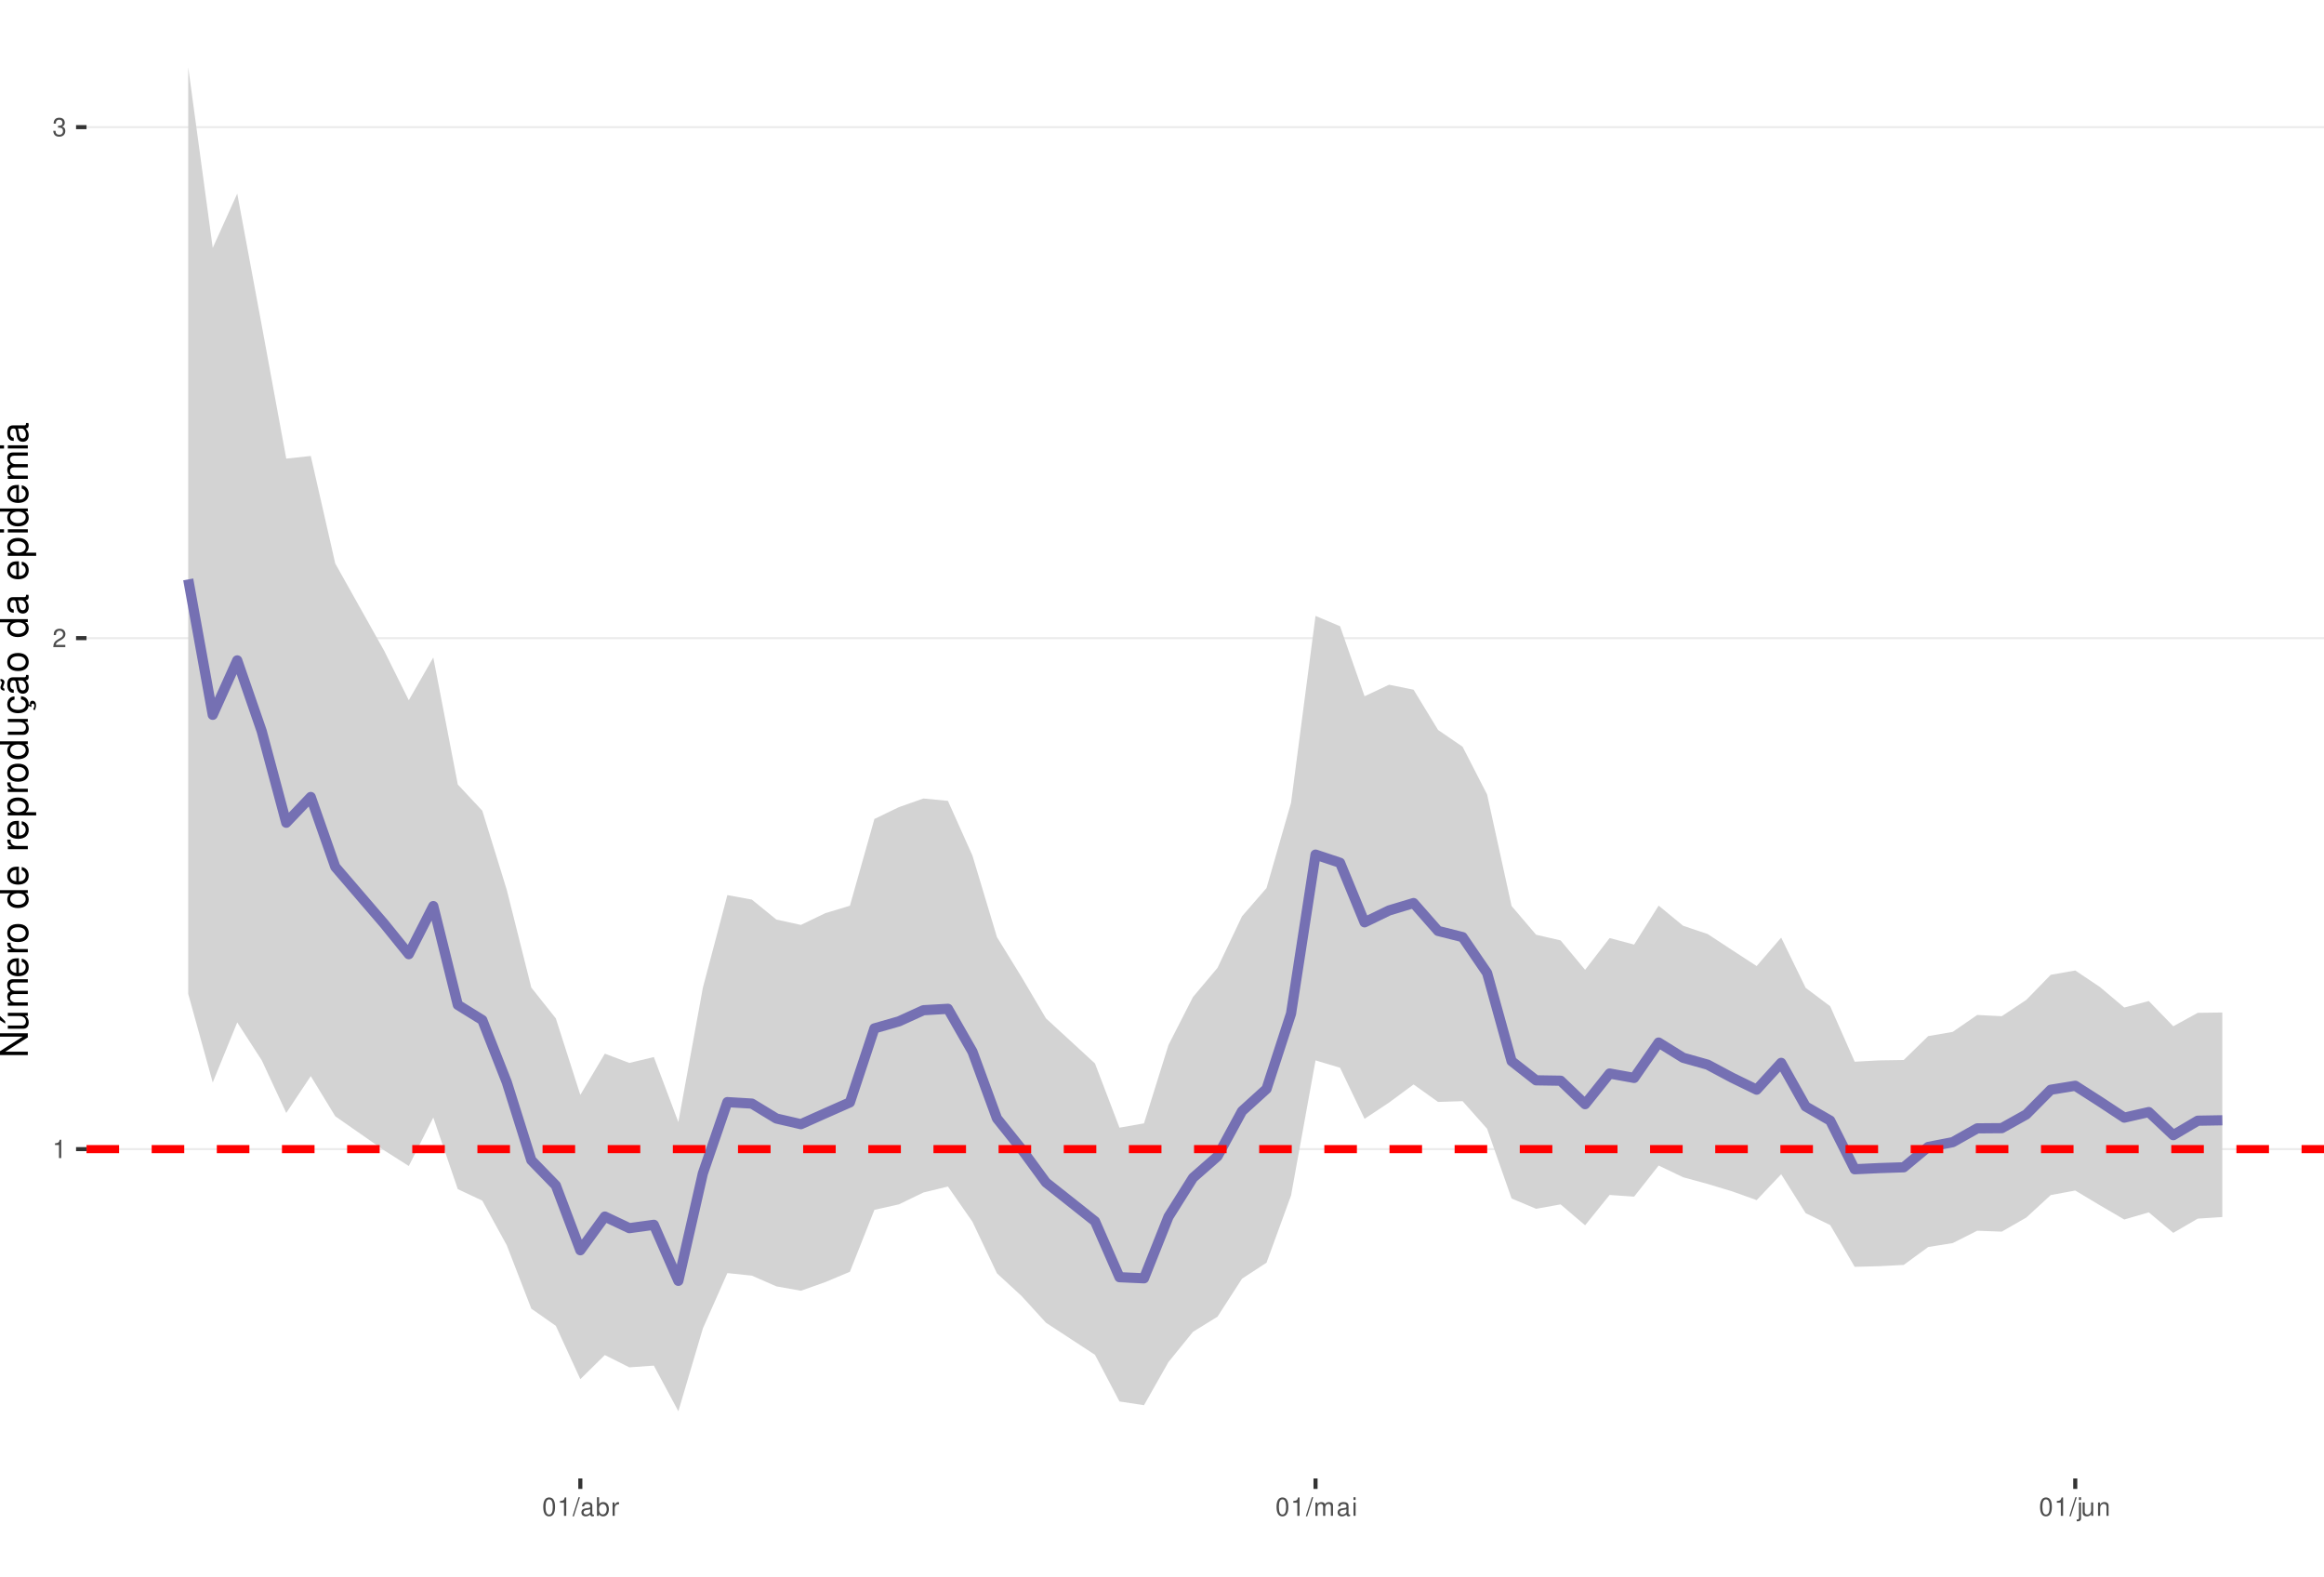
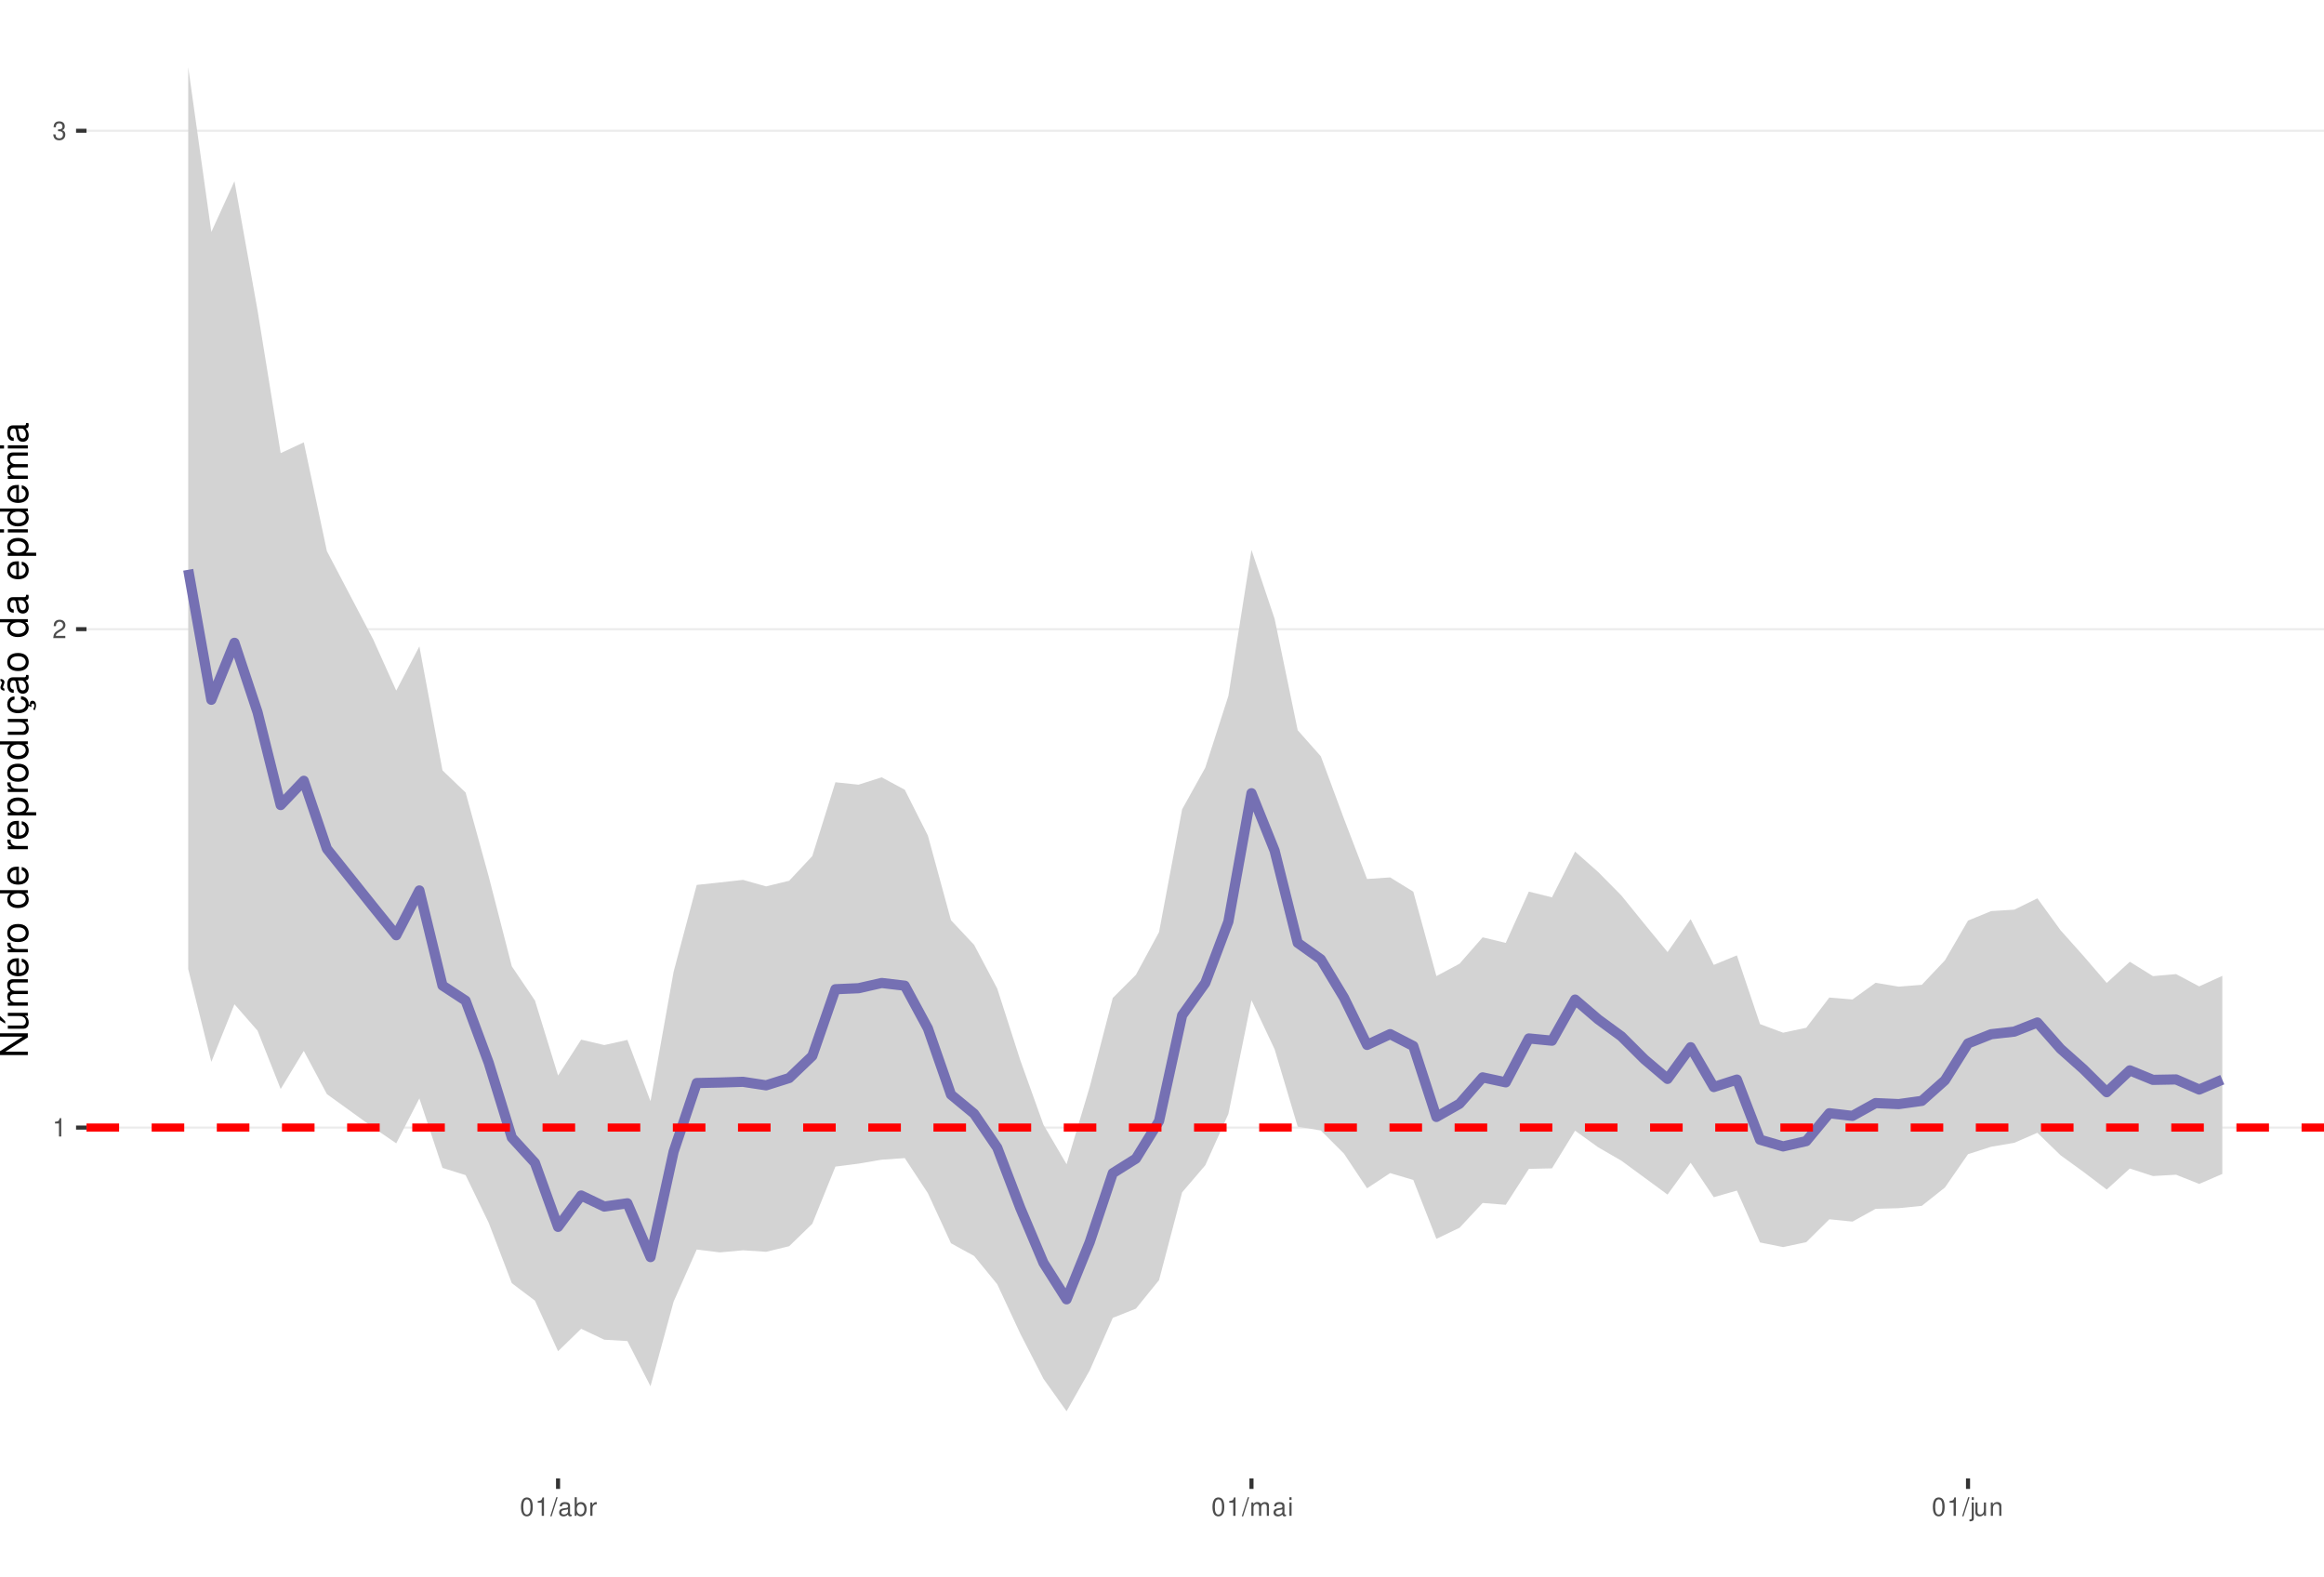
<svg xmlns="http://www.w3.org/2000/svg" xmlns:xlink="http://www.w3.org/1999/xlink" width="609pt" height="413pt" viewBox="0 0 609 413" version="1.1">
  <defs>
    <g>
      <symbol overflow="visible" id="glyph0-0">
        <path style="stroke:none;" d="" />
      </symbol>
      <symbol overflow="visible" id="glyph0-1">
        <path style="stroke:none;" d="M 1.719 -3.422 L 1.719 0 L 2.312 0 L 2.312 -4.812 L 1.922 -4.812 C 1.719 -4.078 1.578 -3.969 0.672 -3.859 L 0.672 -3.422 Z M 1.719 -3.422 " />
      </symbol>
      <symbol overflow="visible" id="glyph0-2">
        <path style="stroke:none;" d="M 3.375 -0.578 L 0.891 -0.578 C 0.938 -0.984 1.156 -1.234 1.734 -1.578 L 2.406 -1.953 C 3.062 -2.328 3.406 -2.812 3.406 -3.406 C 3.406 -3.812 3.234 -4.188 2.969 -4.438 C 2.688 -4.688 2.344 -4.812 1.891 -4.812 C 1.297 -4.812 0.844 -4.594 0.578 -4.188 C 0.422 -3.938 0.344 -3.641 0.328 -3.141 L 0.922 -3.141 C 0.938 -3.469 0.984 -3.672 1.062 -3.828 C 1.219 -4.125 1.516 -4.297 1.875 -4.297 C 2.406 -4.297 2.797 -3.906 2.797 -3.391 C 2.797 -3.016 2.578 -2.672 2.156 -2.438 L 1.547 -2.078 C 0.562 -1.516 0.281 -1.062 0.219 0 L 3.375 0 Z M 3.375 -0.578 " />
      </symbol>
      <symbol overflow="visible" id="glyph0-3">
        <path style="stroke:none;" d="M 1.469 -2.219 L 1.797 -2.219 C 2.422 -2.219 2.766 -1.922 2.766 -1.344 C 2.766 -0.734 2.406 -0.359 1.797 -0.359 C 1.156 -0.359 0.844 -0.688 0.797 -1.391 L 0.219 -1.391 C 0.234 -1.016 0.312 -0.766 0.422 -0.547 C 0.672 -0.078 1.125 0.156 1.766 0.156 C 2.75 0.156 3.375 -0.438 3.375 -1.344 C 3.375 -1.953 3.141 -2.297 2.562 -2.484 C 3.016 -2.672 3.234 -3 3.234 -3.484 C 3.234 -4.312 2.688 -4.812 1.797 -4.812 C 0.844 -4.812 0.328 -4.281 0.312 -3.266 L 0.906 -3.266 C 0.906 -3.547 0.938 -3.719 1 -3.875 C 1.141 -4.141 1.438 -4.297 1.797 -4.297 C 2.312 -4.297 2.625 -3.984 2.625 -3.469 C 2.625 -3.125 2.516 -2.922 2.25 -2.812 C 2.094 -2.75 1.875 -2.719 1.469 -2.703 Z M 1.469 -2.219 " />
      </symbol>
      <symbol overflow="visible" id="glyph0-4">
        <path style="stroke:none;" d="M 1.828 -4.812 C 1.391 -4.812 0.984 -4.609 0.75 -4.281 C 0.438 -3.859 0.281 -3.219 0.281 -2.328 C 0.281 -0.703 0.812 0.156 1.828 0.156 C 2.828 0.156 3.375 -0.703 3.375 -2.297 C 3.375 -3.219 3.234 -3.844 2.922 -4.281 C 2.672 -4.625 2.281 -4.812 1.828 -4.812 Z M 1.828 -4.297 C 2.469 -4.297 2.781 -3.641 2.781 -2.344 C 2.781 -0.969 2.469 -0.328 1.812 -0.328 C 1.203 -0.328 0.891 -1 0.891 -2.328 C 0.891 -3.641 1.203 -4.297 1.828 -4.297 Z M 1.828 -4.297 " />
      </symbol>
      <symbol overflow="visible" id="glyph0-5">
        <path style="stroke:none;" d="M 1.531 -4.859 L -0.047 0.141 L 0.312 0.141 L 1.891 -4.859 Z M 1.531 -4.859 " />
      </symbol>
      <symbol overflow="visible" id="glyph0-6">
        <path style="stroke:none;" d="M 3.562 -0.328 C 3.5 -0.312 3.469 -0.312 3.438 -0.312 C 3.25 -0.312 3.141 -0.406 3.141 -0.578 L 3.141 -2.641 C 3.141 -3.25 2.688 -3.594 1.828 -3.594 C 1.312 -3.594 0.906 -3.438 0.672 -3.188 C 0.516 -3 0.453 -2.797 0.438 -2.453 L 0.984 -2.453 C 1.031 -2.875 1.297 -3.078 1.812 -3.078 C 2.312 -3.078 2.594 -2.891 2.594 -2.562 L 2.594 -2.406 C 2.578 -2.172 2.469 -2.078 2.016 -2.031 C 1.219 -1.922 1.109 -1.891 0.891 -1.812 C 0.484 -1.641 0.281 -1.328 0.281 -0.875 C 0.281 -0.25 0.719 0.156 1.422 0.156 C 1.859 0.156 2.219 0 2.609 -0.359 C 2.656 0 2.828 0.156 3.188 0.156 C 3.297 0.156 3.375 0.141 3.562 0.094 Z M 2.594 -1.094 C 2.594 -0.906 2.531 -0.797 2.375 -0.641 C 2.141 -0.438 1.875 -0.328 1.547 -0.328 C 1.109 -0.328 0.859 -0.547 0.859 -0.891 C 0.859 -1.266 1.094 -1.438 1.703 -1.531 C 2.297 -1.609 2.406 -1.641 2.594 -1.719 Z M 2.594 -1.094 " />
      </symbol>
      <symbol overflow="visible" id="glyph0-7">
        <path style="stroke:none;" d="M 0.359 -4.859 L 0.359 0 L 0.859 0 L 0.859 -0.453 C 1.125 -0.047 1.484 0.156 1.969 0.156 C 2.875 0.156 3.484 -0.594 3.484 -1.75 C 3.484 -2.891 2.922 -3.594 1.984 -3.594 C 1.516 -3.594 1.172 -3.406 0.906 -3.016 L 0.906 -4.859 Z M 1.891 -3.062 C 2.5 -3.062 2.906 -2.531 2.906 -1.703 C 2.906 -0.906 2.484 -0.359 1.891 -0.359 C 1.297 -0.359 0.906 -0.906 0.906 -1.719 C 0.906 -2.531 1.297 -3.062 1.891 -3.062 Z M 1.891 -3.062 " />
      </symbol>
      <symbol overflow="visible" id="glyph0-8">
        <path style="stroke:none;" d="M 0.453 -3.484 L 0.453 0 L 1.016 0 L 1.016 -1.812 C 1.031 -2.656 1.375 -3.016 2.141 -3 L 2.141 -3.562 C 2.047 -3.578 1.984 -3.594 1.922 -3.594 C 1.562 -3.594 1.297 -3.375 0.969 -2.859 L 0.969 -3.484 Z M 0.453 -3.484 " />
      </symbol>
      <symbol overflow="visible" id="glyph0-9">
        <path style="stroke:none;" d="M 0.469 -3.484 L 0.469 0 L 1.031 0 L 1.031 -2.188 C 1.031 -2.703 1.391 -3.109 1.844 -3.109 C 2.25 -3.109 2.484 -2.844 2.484 -2.406 L 2.484 0 L 3.047 0 L 3.047 -2.188 C 3.047 -2.703 3.422 -3.109 3.875 -3.109 C 4.266 -3.109 4.516 -2.844 4.516 -2.406 L 4.516 0 L 5.078 0 L 5.078 -2.609 C 5.078 -3.234 4.719 -3.594 4.062 -3.594 C 3.594 -3.594 3.312 -3.453 2.984 -3.062 C 2.781 -3.422 2.5 -3.594 2.047 -3.594 C 1.578 -3.594 1.266 -3.422 0.984 -3 L 0.984 -3.484 Z M 0.469 -3.484 " />
      </symbol>
      <symbol overflow="visible" id="glyph0-10">
        <path style="stroke:none;" d="M 1 -3.484 L 0.453 -3.484 L 0.453 0 L 1 0 Z M 1 -4.859 L 0.438 -4.859 L 0.438 -4.156 L 1 -4.156 Z M 1 -4.859 " />
      </symbol>
      <symbol overflow="visible" id="glyph0-11">
        <path style="stroke:none;" d="M 0.469 -3.484 L 0.469 0.5 C 0.469 0.859 0.359 0.969 0.016 0.969 C -0.031 0.969 -0.047 0.969 -0.125 0.953 L -0.125 1.438 C -0.047 1.438 -0.016 1.453 0.062 1.453 C 0.688 1.453 1.016 1.203 1.016 0.719 L 1.016 -3.484 Z M 1.016 -4.859 L 0.469 -4.859 L 0.469 -4.156 L 1.016 -4.156 Z M 1.016 -4.859 " />
      </symbol>
      <symbol overflow="visible" id="glyph0-12">
        <path style="stroke:none;" d="M 3.203 0 L 3.203 -3.484 L 2.656 -3.484 L 2.656 -1.516 C 2.656 -0.797 2.281 -0.328 1.703 -0.328 C 1.266 -0.328 0.984 -0.594 0.984 -1.016 L 0.984 -3.484 L 0.438 -3.484 L 0.438 -0.797 C 0.438 -0.219 0.859 0.156 1.547 0.156 C 2.062 0.156 2.391 -0.031 2.703 -0.484 L 2.703 0 Z M 3.203 0 " />
      </symbol>
      <symbol overflow="visible" id="glyph0-13">
        <path style="stroke:none;" d="M 0.469 -3.484 L 0.469 0 L 1.031 0 L 1.031 -1.922 C 1.031 -2.641 1.391 -3.109 1.969 -3.109 C 2.406 -3.109 2.688 -2.828 2.688 -2.422 L 2.688 0 L 3.234 0 L 3.234 -2.641 C 3.234 -3.219 2.812 -3.594 2.141 -3.594 C 1.625 -3.594 1.281 -3.391 0.984 -2.906 L 0.984 -3.484 Z M 0.469 -3.484 " />
      </symbol>
      <symbol overflow="visible" id="glyph1-0">
        <path style="stroke:none;" d="" />
      </symbol>
      <symbol overflow="visible" id="glyph1-1">
        <path style="stroke:none;" d="M -7.297 -6.453 L -7.297 -5.578 L -1.328 -5.578 L -7.297 -1.766 L -7.297 -0.766 L 0 -0.766 L 0 -1.641 L -5.906 -1.641 L 0 -5.406 L 0 -6.453 Z M -7.297 -6.453 " />
      </symbol>
      <symbol overflow="visible" id="glyph1-2">
        <path style="stroke:none;" d="M 0 -4.812 L -5.234 -4.812 L -5.234 -3.984 L -2.266 -3.984 C -1.203 -3.984 -0.5 -3.438 -0.5 -2.562 C -0.5 -1.906 -0.906 -1.484 -1.531 -1.484 L -5.234 -1.484 L -5.234 -0.656 L -1.203 -0.656 C -0.328 -0.656 0.234 -1.297 0.234 -2.312 C 0.234 -3.094 -0.047 -3.578 -0.734 -4.062 L 0 -4.062 Z M -7.406 -2.953 L -5.922 -2 L -5.922 -2.594 L -7.406 -4.094 Z M -7.406 -2.953 " />
      </symbol>
      <symbol overflow="visible" id="glyph1-3">
        <path style="stroke:none;" d="M -5.234 -0.703 L 0 -0.703 L 0 -1.547 L -3.297 -1.547 C -4.047 -1.547 -4.656 -2.094 -4.656 -2.766 C -4.656 -3.391 -4.281 -3.734 -3.609 -3.734 L 0 -3.734 L 0 -4.578 L -3.297 -4.578 C -4.047 -4.578 -4.656 -5.125 -4.656 -5.812 C -4.656 -6.422 -4.266 -6.781 -3.609 -6.781 L 0 -6.781 L 0 -7.625 L -3.938 -7.625 C -4.875 -7.625 -5.391 -7.078 -5.391 -6.094 C -5.391 -5.406 -5.188 -4.984 -4.594 -4.484 C -5.156 -4.188 -5.391 -3.766 -5.391 -3.078 C -5.391 -2.375 -5.125 -1.906 -4.5 -1.469 L -5.234 -1.469 Z M -5.234 -0.703 " />
      </symbol>
      <symbol overflow="visible" id="glyph1-4">
        <path style="stroke:none;" d="M -2.344 -5.125 C -3.141 -5.125 -3.625 -5.062 -4.016 -4.922 C -4.875 -4.578 -5.391 -3.781 -5.391 -2.797 C -5.391 -1.344 -4.281 -0.406 -2.547 -0.406 C -0.812 -0.406 0.234 -1.297 0.234 -2.781 C 0.234 -3.984 -0.453 -4.812 -1.594 -5.016 L -1.594 -4.188 C -0.906 -3.953 -0.547 -3.484 -0.547 -2.812 C -0.547 -2.281 -0.781 -1.828 -1.219 -1.547 C -1.516 -1.344 -1.812 -1.281 -2.344 -1.266 Z M -3.016 -1.297 C -3.984 -1.359 -4.625 -1.953 -4.625 -2.797 C -4.625 -3.641 -3.953 -4.234 -3.016 -4.234 Z M -3.016 -1.297 " />
      </symbol>
      <symbol overflow="visible" id="glyph1-5">
        <path style="stroke:none;" d="M -5.234 -0.688 L 0 -0.688 L 0 -1.531 L -2.719 -1.531 C -3.984 -1.547 -4.547 -2.062 -4.516 -3.203 L -5.359 -3.203 C -5.375 -3.062 -5.391 -2.984 -5.391 -2.891 C -5.391 -2.344 -5.062 -1.938 -4.297 -1.453 L -5.234 -1.453 Z M -5.234 -0.688 " />
      </symbol>
      <symbol overflow="visible" id="glyph1-6">
        <path style="stroke:none;" d="M -5.391 -2.719 C -5.391 -1.234 -4.344 -0.359 -2.578 -0.359 C -0.812 -0.359 0.234 -1.234 0.234 -2.734 C 0.234 -4.203 -0.812 -5.094 -2.547 -5.094 C -4.359 -5.094 -5.391 -4.234 -5.391 -2.719 Z M -4.625 -2.734 C -4.625 -3.672 -3.844 -4.234 -2.547 -4.234 C -1.312 -4.234 -0.547 -3.656 -0.547 -2.734 C -0.547 -1.797 -1.312 -1.234 -2.578 -1.234 C -3.844 -1.234 -4.625 -1.797 -4.625 -2.734 Z M -4.625 -2.734 " />
      </symbol>
      <symbol overflow="visible" id="glyph1-7">
        <path style="stroke:none;" d="" />
      </symbol>
      <symbol overflow="visible" id="glyph1-8">
        <path style="stroke:none;" d="M -7.297 -4.953 L -7.297 -4.125 L -4.578 -4.125 C -5.109 -3.766 -5.391 -3.203 -5.391 -2.516 C -5.391 -1.156 -4.297 -0.266 -2.625 -0.266 C -0.859 -0.266 0.234 -1.125 0.234 -2.547 C 0.234 -3.266 -0.047 -3.766 -0.688 -4.203 L 0 -4.203 L 0 -4.953 Z M -4.609 -2.656 C -4.609 -3.547 -3.812 -4.125 -2.562 -4.125 C -1.344 -4.125 -0.547 -3.547 -0.547 -2.656 C -0.547 -1.734 -1.359 -1.125 -2.578 -1.125 C -3.797 -1.125 -4.609 -1.734 -4.609 -2.656 Z M -4.609 -2.656 " />
      </symbol>
      <symbol overflow="visible" id="glyph1-9">
        <path style="stroke:none;" d="M 2.188 -0.547 L 2.188 -1.375 L -0.547 -1.375 C -0.016 -1.812 0.234 -2.312 0.234 -2.984 C 0.234 -4.344 -0.859 -5.234 -2.531 -5.234 C -4.297 -5.234 -5.391 -4.375 -5.391 -2.984 C -5.391 -2.266 -5.062 -1.703 -4.453 -1.312 L -5.234 -1.312 L -5.234 -0.547 Z M -4.609 -2.844 C -4.609 -3.766 -3.797 -4.359 -2.547 -4.359 C -1.359 -4.359 -0.547 -3.75 -0.547 -2.844 C -0.547 -1.953 -1.344 -1.375 -2.578 -1.375 C -3.812 -1.375 -4.609 -1.953 -4.609 -2.844 Z M -4.609 -2.844 " />
      </symbol>
      <symbol overflow="visible" id="glyph1-10">
        <path style="stroke:none;" d="M 0 -4.812 L -5.234 -4.812 L -5.234 -3.984 L -2.266 -3.984 C -1.203 -3.984 -0.5 -3.438 -0.5 -2.562 C -0.5 -1.906 -0.906 -1.484 -1.531 -1.484 L -5.234 -1.484 L -5.234 -0.656 L -1.203 -0.656 C -0.328 -0.656 0.234 -1.297 0.234 -2.312 C 0.234 -3.094 -0.047 -3.578 -0.734 -4.062 L 0 -4.062 Z M 0 -4.812 " />
      </symbol>
      <symbol overflow="visible" id="glyph1-11">
        <path style="stroke:none;" d="M 0.234 -2.641 C 0.234 -3.875 -0.547 -4.703 -1.797 -4.766 L -1.797 -3.938 C -0.953 -3.797 -0.531 -3.359 -0.531 -2.656 C -0.531 -1.734 -1.281 -1.188 -2.516 -1.188 C -3.844 -1.188 -4.625 -1.719 -4.625 -2.625 C -4.625 -3.328 -4.203 -3.766 -3.484 -3.875 L -3.484 -4.703 C -3.984 -4.672 -4.312 -4.562 -4.609 -4.359 C -5.094 -4 -5.391 -3.375 -5.391 -2.641 C -5.391 -1.219 -4.266 -0.312 -2.531 -0.312 C -1.469 -0.312 -0.625 -0.672 -0.156 -1.312 C 0.047 -1.594 0.125 -1.812 0.203 -2.25 L 0.922 -1.938 L 0.984 -2.062 C 0.938 -2.188 0.906 -2.25 0.906 -2.375 C 0.906 -2.656 1.047 -2.828 1.281 -2.828 C 1.547 -2.828 1.734 -2.594 1.734 -2.297 C 1.734 -2.031 1.672 -1.844 1.438 -1.406 L 1.406 -1.312 L 1.812 -1.094 C 2.078 -1.75 2.141 -1.953 2.141 -2.344 C 2.141 -3.109 1.781 -3.578 1.203 -3.578 C 0.781 -3.578 0.547 -3.297 0.547 -2.797 C 0.547 -2.703 0.547 -2.641 0.562 -2.516 Z M 0.234 -2.641 " />
      </symbol>
      <symbol overflow="visible" id="glyph1-12">
        <path style="stroke:none;" d="M -0.484 -5.344 C -0.469 -5.266 -0.469 -5.219 -0.469 -5.172 C -0.469 -4.875 -0.625 -4.719 -0.875 -4.719 L -3.953 -4.719 C -4.891 -4.719 -5.391 -4.047 -5.391 -2.75 C -5.391 -1.984 -5.172 -1.375 -4.781 -1.016 C -4.516 -0.766 -4.203 -0.672 -3.688 -0.656 L -3.688 -1.484 C -4.328 -1.562 -4.625 -1.938 -4.625 -2.719 C -4.625 -3.484 -4.344 -3.891 -3.844 -3.891 L -3.625 -3.891 C -3.266 -3.875 -3.125 -3.703 -3.047 -3.016 C -2.891 -1.844 -2.844 -1.656 -2.719 -1.344 C -2.453 -0.734 -2 -0.422 -1.312 -0.422 C -0.375 -0.422 0.234 -1.078 0.234 -2.141 C 0.234 -2.797 0 -3.328 -0.547 -3.922 C 0 -3.984 0.234 -4.234 0.234 -4.781 C 0.234 -4.953 0.203 -5.062 0.141 -5.344 Z M -1.656 -3.891 C -1.375 -3.891 -1.203 -3.812 -0.969 -3.562 C -0.656 -3.219 -0.5 -2.812 -0.5 -2.312 C -0.5 -1.672 -0.812 -1.297 -1.344 -1.297 C -1.891 -1.297 -2.172 -1.656 -2.297 -2.547 C -2.422 -3.438 -2.453 -3.609 -2.594 -3.891 Z M -7.172 -3.75 C -6.922 -3.672 -6.812 -3.547 -6.812 -3.375 C -6.812 -3.25 -6.875 -2.984 -6.984 -2.734 C -7.156 -2.312 -7.172 -2.25 -7.172 -2.047 C -7.172 -1.594 -6.797 -1.297 -6.141 -1.188 L -6.141 -1.766 C -6.375 -1.812 -6.5 -1.938 -6.5 -2.094 C -6.5 -2.203 -6.469 -2.344 -6.375 -2.578 C -6.156 -3.156 -6.125 -3.234 -6.125 -3.438 C -6.125 -3.922 -6.484 -4.219 -7.172 -4.312 Z M -7.172 -3.75 " />
      </symbol>
      <symbol overflow="visible" id="glyph1-13">
        <path style="stroke:none;" d="M -0.484 -5.344 C -0.469 -5.266 -0.469 -5.219 -0.469 -5.172 C -0.469 -4.875 -0.625 -4.719 -0.875 -4.719 L -3.953 -4.719 C -4.891 -4.719 -5.391 -4.047 -5.391 -2.75 C -5.391 -1.984 -5.172 -1.375 -4.781 -1.016 C -4.516 -0.766 -4.203 -0.672 -3.688 -0.656 L -3.688 -1.484 C -4.328 -1.562 -4.625 -1.938 -4.625 -2.719 C -4.625 -3.484 -4.344 -3.891 -3.844 -3.891 L -3.625 -3.891 C -3.266 -3.875 -3.125 -3.703 -3.047 -3.016 C -2.891 -1.844 -2.844 -1.656 -2.719 -1.344 C -2.453 -0.734 -2 -0.422 -1.312 -0.422 C -0.375 -0.422 0.234 -1.078 0.234 -2.141 C 0.234 -2.797 0 -3.328 -0.547 -3.922 C 0 -3.984 0.234 -4.234 0.234 -4.781 C 0.234 -4.953 0.203 -5.062 0.141 -5.344 Z M -1.656 -3.891 C -1.375 -3.891 -1.203 -3.812 -0.969 -3.562 C -0.656 -3.219 -0.5 -2.812 -0.5 -2.312 C -0.5 -1.672 -0.812 -1.297 -1.344 -1.297 C -1.891 -1.297 -2.172 -1.656 -2.297 -2.547 C -2.422 -3.438 -2.453 -3.609 -2.594 -3.891 Z M -1.656 -3.891 " />
      </symbol>
      <symbol overflow="visible" id="glyph1-14">
        <path style="stroke:none;" d="M -5.234 -1.5 L -5.234 -0.672 L 0 -0.672 L 0 -1.5 Z M -7.297 -1.5 L -7.297 -0.656 L -6.234 -0.656 L -6.234 -1.5 Z M -7.297 -1.5 " />
      </symbol>
    </g>
    <clipPath id="clip1">
      <path d="M 22.672 0 L 609 0 L 609 387.328 L 22.672 387.328 Z M 22.672 0 " />
    </clipPath>
    <clipPath id="clip2">
-       <path d="M 22.672 300 L 609 300 L 609 302 L 22.672 302 Z M 22.672 300 " />
+       <path d="M 22.672 295 L 609 295 L 609 296 L 22.672 296 Z M 22.672 295 " />
    </clipPath>
    <clipPath id="clip3">
-       <path d="M 22.672 166 L 609 166 L 609 168 L 22.672 168 Z M 22.672 166 " />
+       <path d="M 22.672 164 L 609 164 L 609 166 L 22.672 166 Z M 22.672 164 " />
    </clipPath>
    <clipPath id="clip4">
-       <path d="M 22.672 33 L 609 33 L 609 34 L 22.672 34 Z M 22.672 33 " />
+       <path d="M 22.672 33 L 609 33 L 609 35 L 22.672 35 Z M 22.672 33 " />
    </clipPath>
    <clipPath id="clip5">
-       <path d="M 22.672 299 L 609 299 L 609 303 L 22.672 303 Z M 22.672 299 " />
+       <path d="M 22.672 294 L 609 294 L 609 297 L 22.672 297 Z M 22.672 294 " />
    </clipPath>
  </defs>
  <g id="surface31">
    <rect x="0" y="0" width="609" height="413" style="fill:rgb(100%,100%,100%);fill-opacity:1;stroke:none;" />
    <rect x="0" y="0" width="609" height="413" style="fill:rgb(100%,100%,100%);fill-opacity:1;stroke:none;" />
    <path style="fill:none;stroke-width:1.067;stroke-linecap:round;stroke-linejoin:round;stroke:rgb(100%,100%,100%);stroke-opacity:1;stroke-miterlimit:10;" d="M 0 413 L 609 413 L 609 0 L 0 0 Z M 0 413 " />
    <g clip-path="url(#clip1)" clip-rule="nonzero">
      <path style=" stroke:none;fill-rule:nonzero;fill:rgb(100%,100%,100%);fill-opacity:1;" d="M 22.672 387.328 L 609 387.328 L 609 0 L 22.672 0 Z M 22.672 387.328 " />
    </g>
    <g clip-path="url(#clip2)" clip-rule="nonzero">
-       <path style="fill:none;stroke-width:0.533;stroke-linecap:butt;stroke-linejoin:round;stroke:rgb(92.157%,92.157%,92.157%);stroke-opacity:1;stroke-miterlimit:10;" d="M 22.672 301.051 L 609 301.051 " />
+       <path style="fill:none;stroke-width:0.533;stroke-linecap:butt;stroke-linejoin:round;stroke:rgb(92.157%,92.157%,92.157%);stroke-opacity:1;stroke-miterlimit:10;" d="M 22.672 295.402 L 609 295.402 " />
    </g>
    <g clip-path="url(#clip3)" clip-rule="nonzero">
-       <path style="fill:none;stroke-width:0.533;stroke-linecap:butt;stroke-linejoin:round;stroke:rgb(92.157%,92.157%,92.157%);stroke-opacity:1;stroke-miterlimit:10;" d="M 22.672 167.18 L 609 167.18 " />
+       <path style="fill:none;stroke-width:0.533;stroke-linecap:butt;stroke-linejoin:round;stroke:rgb(92.157%,92.157%,92.157%);stroke-opacity:1;stroke-miterlimit:10;" d="M 22.672 164.828 L 609 164.828 " />
    </g>
    <g clip-path="url(#clip4)" clip-rule="nonzero">
-       <path style="fill:none;stroke-width:0.533;stroke-linecap:butt;stroke-linejoin:round;stroke:rgb(92.157%,92.157%,92.157%);stroke-opacity:1;stroke-miterlimit:10;" d="M 22.672 33.309 L 609 33.309 " />
-     </g>
-     <path style=" stroke:none;fill-rule:nonzero;fill:rgb(82.745%,82.745%,82.745%);fill-opacity:1;" d="M 49.324 17.605 L 55.746 64.945 L 62.168 50.727 L 68.59 85.25 L 75.012 120.152 L 81.434 119.453 L 87.855 147.633 L 100.699 170.539 L 107.121 183.453 L 113.543 172.25 L 119.965 205.52 L 126.387 212.395 L 132.809 233.16 L 139.23 258.73 L 145.652 266.801 L 152.074 286.844 L 158.496 276.039 L 164.918 278.469 L 171.34 276.926 L 177.762 293.973 L 184.184 258.77 L 190.605 234.496 L 197.027 235.68 L 203.449 240.91 L 209.871 242.312 L 216.293 239.223 L 222.715 237.285 L 229.137 214.555 L 235.562 211.453 L 241.984 209.195 L 248.406 209.816 L 254.828 224.148 L 261.25 245.5 L 267.672 255.922 L 274.094 266.793 L 286.938 278.609 L 293.359 295.43 L 299.781 294.297 L 306.203 273.754 L 312.625 261.188 L 319.047 253.555 L 325.469 240.047 L 331.891 232.648 L 338.312 210.332 L 344.734 161.355 L 351.156 164.059 L 357.578 182.406 L 364 179.387 L 370.422 180.691 L 376.844 191.238 L 383.266 195.625 L 389.688 208.129 L 396.109 237.359 L 402.531 244.879 L 408.953 246.371 L 415.375 254.078 L 421.797 245.754 L 428.219 247.465 L 434.645 237.258 L 441.066 242.543 L 447.488 244.695 L 453.91 248.91 L 460.332 253.09 L 466.754 245.633 L 473.176 258.801 L 479.598 263.621 L 486.02 278.152 L 492.441 277.801 L 498.863 277.703 L 505.285 271.445 L 511.707 270.332 L 518.129 265.902 L 524.551 266.23 L 530.973 261.969 L 537.395 255.379 L 543.816 254.25 L 550.238 258.543 L 556.66 263.957 L 563.082 262.246 L 569.504 268.859 L 575.926 265.34 L 582.348 265.258 L 582.348 318.844 L 575.926 319.258 L 569.504 322.984 L 563.082 317.617 L 556.66 319.488 L 550.238 315.742 L 543.816 311.895 L 537.395 313.086 L 530.973 318.984 L 524.551 322.668 L 518.129 322.426 L 511.707 325.664 L 505.285 326.695 L 498.863 331.383 L 492.441 331.723 L 486.02 331.887 L 479.598 320.941 L 473.176 317.832 L 466.754 307.625 L 460.332 314.41 L 453.91 312.113 L 447.488 310.176 L 441.066 308.422 L 434.645 305.355 L 428.219 313.5 L 421.797 313.062 L 415.375 321.008 L 408.953 315.531 L 402.531 316.684 L 396.109 313.98 L 389.688 295.711 L 383.266 288.48 L 376.844 288.691 L 370.422 284.105 L 364 288.852 L 357.578 293.113 L 351.156 279.73 L 344.734 277.809 L 338.312 313.199 L 331.891 330.805 L 325.469 334.992 L 319.047 344.941 L 312.625 348.914 L 306.203 356.82 L 299.781 368.137 L 293.359 367.16 L 286.938 354.938 L 274.094 346.531 L 267.672 339.5 L 261.25 333.59 L 254.828 320.082 L 248.406 310.852 L 241.984 312.414 L 235.562 315.52 L 229.137 316.957 L 222.715 333.18 L 216.293 335.879 L 209.871 338.152 L 203.449 337.004 L 197.027 334.195 L 190.605 333.527 L 184.184 348.031 L 177.762 369.723 L 171.34 357.766 L 164.918 358.219 L 158.496 355 L 152.074 361.32 L 145.652 347.344 L 139.23 342.844 L 132.809 326.262 L 126.387 314.547 L 119.965 311.531 L 113.543 292.773 L 107.121 305.473 L 100.699 301.395 L 87.855 292.441 L 81.434 281.922 L 75.012 291.574 L 68.59 277.781 L 62.168 267.852 L 55.746 283.594 L 49.324 260.387 Z M 49.324 17.605 " />
-     <path style="fill:none;stroke-width:2.667;stroke-linecap:butt;stroke-linejoin:round;stroke:rgb(45.882%,43.922%,70.196%);stroke-opacity:1;stroke-miterlimit:10;" d="M 49.324 151.793 L 55.746 187.273 L 62.168 173.008 L 68.59 191.578 L 75.012 215.547 L 81.434 208.797 L 87.855 227.105 L 100.699 242.043 L 107.121 249.98 L 113.543 237.379 L 119.965 263.254 L 126.387 267.234 L 132.809 283.555 L 139.23 303.957 L 145.652 310.559 L 152.074 327.543 L 158.496 318.719 L 164.918 321.758 L 171.34 320.875 L 177.762 335.559 L 184.184 307.41 L 190.605 288.734 L 197.027 289.121 L 203.449 293.031 L 209.871 294.516 L 216.293 291.645 L 222.715 288.805 L 229.137 269.422 L 235.562 267.578 L 241.984 264.656 L 248.406 264.289 L 254.828 275.508 L 261.25 293 L 267.672 301.023 L 274.094 309.781 L 286.938 319.957 L 293.359 334.605 L 299.781 334.895 L 306.203 318.766 L 312.625 308.562 L 319.047 302.93 L 325.469 291.109 L 331.891 285.281 L 338.312 265.551 L 344.734 223.891 L 351.156 226.031 L 357.578 241.633 L 364 238.52 L 370.422 236.586 L 376.844 243.887 L 383.266 245.504 L 389.688 254.895 L 396.109 277.996 L 402.531 283.023 L 408.953 283.125 L 415.375 289.273 L 421.797 281.242 L 428.219 282.395 L 434.645 273.129 L 441.066 277.117 L 447.488 278.922 L 453.91 282.348 L 460.332 285.473 L 466.754 278.449 L 473.176 289.871 L 479.598 293.574 L 486.02 306.324 L 492.441 306.02 L 498.863 305.809 L 505.285 300.473 L 511.707 299.227 L 518.129 295.609 L 524.551 295.555 L 530.973 291.969 L 537.395 285.496 L 543.816 284.453 L 550.238 288.566 L 556.66 292.801 L 563.082 291.34 L 569.504 297.398 L 575.926 293.602 L 582.348 293.492 " />
+       <path style="fill:none;stroke-width:0.533;stroke-linecap:butt;stroke-linejoin:round;stroke:rgb(92.157%,92.157%,92.157%);stroke-opacity:1;stroke-miterlimit:10;" d="M 22.672 34.258 L 609 34.258 " />
+     </g>
+     <path style=" stroke:none;fill-rule:nonzero;fill:rgb(82.745%,82.745%,82.745%);fill-opacity:1;" d="M 49.324 17.605 L 55.379 60.777 L 61.438 47.488 L 67.492 81.324 L 73.551 118.715 L 79.609 115.883 L 85.664 144.391 L 97.781 167.48 L 103.836 180.93 L 109.895 169.348 L 115.949 201.82 L 122.008 207.629 L 128.066 229.617 L 134.121 253.164 L 140.18 262.113 L 146.238 281.773 L 152.293 272.367 L 158.352 273.785 L 164.406 272.438 L 170.465 288.504 L 176.523 254.57 L 182.578 231.832 L 188.637 231.188 L 194.691 230.508 L 200.75 232.215 L 206.809 230.738 L 212.863 224.266 L 218.922 204.938 L 224.98 205.574 L 231.035 203.637 L 237.094 206.902 L 243.148 218.895 L 249.207 241.09 L 255.266 247.531 L 261.32 258.973 L 267.379 277.801 L 273.438 294.66 L 279.492 305.004 L 285.551 284.766 L 291.605 261.438 L 297.664 255.379 L 303.723 244.199 L 309.777 212.016 L 315.836 201.129 L 321.895 182.316 L 327.949 144.074 L 334.008 162.109 L 340.062 191.305 L 346.121 198.141 L 352.18 214.484 L 358.234 230.277 L 364.293 229.867 L 370.352 233.605 L 376.406 255.719 L 382.465 252.477 L 388.52 245.566 L 394.578 247.016 L 400.637 233.586 L 406.691 235.09 L 412.75 223.102 L 418.805 228.457 L 424.863 234.586 L 430.922 242.059 L 436.977 249.422 L 443.035 240.801 L 449.094 252.785 L 455.148 250.293 L 461.207 268.289 L 467.262 270.551 L 473.32 269.254 L 479.379 261.336 L 485.434 261.844 L 491.492 257.469 L 497.551 258.484 L 503.605 258 L 509.664 251.594 L 515.719 241.176 L 521.777 238.691 L 527.836 238.316 L 533.891 235.352 L 539.949 243.695 L 546.008 250.477 L 552.062 257.512 L 558.121 251.969 L 564.176 255.73 L 570.234 255.199 L 576.293 258.41 L 582.348 255.66 L 582.348 307.559 L 576.293 310.168 L 570.234 307.754 L 564.176 308.102 L 558.121 306.133 L 552.062 311.637 L 546.008 307.039 L 539.949 302.648 L 533.891 296.766 L 527.836 299.395 L 521.777 300.426 L 515.719 302.375 L 509.664 311.105 L 503.605 315.91 L 497.551 316.52 L 491.492 316.691 L 485.434 320.039 L 479.379 319.434 L 473.32 325.43 L 467.262 326.715 L 461.207 325.504 L 455.148 311.914 L 449.094 313.645 L 443.035 304.629 L 436.977 312.961 L 430.922 308.516 L 424.863 304.07 L 418.805 300.574 L 412.75 296.223 L 406.691 306.09 L 400.637 306.227 L 394.578 315.637 L 388.52 315.16 L 382.465 321.66 L 376.406 324.551 L 370.352 309.129 L 364.293 307.328 L 358.234 311.309 L 352.18 302.223 L 346.121 296.168 L 340.062 295.16 L 334.008 274.879 L 327.949 262.035 L 321.895 291.836 L 315.836 305.289 L 309.777 312.363 L 303.723 335.375 L 297.664 342.84 L 291.605 345.254 L 285.551 359.031 L 279.492 369.723 L 273.438 361.215 L 267.379 349.422 L 261.32 336.445 L 255.266 329.039 L 249.207 325.715 L 243.148 312.598 L 237.094 303.398 L 231.035 303.82 L 224.98 304.855 L 218.922 305.633 L 212.863 320.605 L 206.809 326.48 L 200.75 327.949 L 194.691 327.551 L 188.637 328.105 L 182.578 327.352 L 176.523 340.996 L 170.465 363.176 L 164.406 351.332 L 158.352 350.977 L 152.293 348.117 L 146.238 353.996 L 140.18 340.754 L 134.121 336.164 L 128.066 320.355 L 122.008 307.859 L 115.949 305.965 L 109.895 287.762 L 103.836 299.531 L 97.781 295.391 L 85.664 286.641 L 79.609 275.312 L 73.551 285.301 L 67.492 270.02 L 61.438 263.098 L 55.379 278.188 L 49.324 253.891 Z M 49.324 17.605 " />
+     <path style="fill:none;stroke-width:2.667;stroke-linecap:butt;stroke-linejoin:round;stroke:rgb(45.882%,43.922%,70.196%);stroke-opacity:1;stroke-miterlimit:10;" d="M 49.324 149.27 L 55.379 183.332 L 61.438 168.402 L 67.492 186.605 L 73.551 210.91 L 79.609 204.551 L 85.664 222.367 L 97.781 237.527 L 103.836 245.016 L 109.895 233.285 L 115.949 258.184 L 122.008 262.152 L 128.066 278.441 L 134.121 298.023 L 140.18 304.652 L 146.238 321.422 L 152.293 313.199 L 158.352 316.094 L 164.406 315.238 L 170.465 329.336 L 176.523 301.707 L 182.578 283.738 L 188.637 283.605 L 194.691 283.414 L 200.75 284.336 L 206.809 282.426 L 212.863 276.629 L 218.922 259.16 L 224.98 258.895 L 231.035 257.523 L 237.094 258.234 L 243.148 269.414 L 249.207 286.77 L 255.266 291.773 L 261.32 300.656 L 267.379 316.504 L 273.438 330.844 L 279.492 340.398 L 285.551 325.434 L 291.605 307.344 L 297.664 303.539 L 303.723 293.715 L 309.777 265.992 L 315.836 257.527 L 321.895 241.445 L 327.949 207.805 L 334.008 222.855 L 340.062 247.012 L 346.121 251.324 L 352.18 261.363 L 358.234 273.746 L 364.293 270.922 L 370.352 274.043 L 376.406 292.617 L 382.465 289.172 L 388.52 282.254 L 394.578 283.559 L 400.637 272.055 L 406.691 272.645 L 412.75 261.871 L 418.805 267.059 L 424.863 271.488 L 430.922 277.527 L 436.977 282.656 L 443.035 274.352 L 449.094 284.781 L 455.148 282.832 L 461.207 298.582 L 467.262 300.34 L 473.32 298.953 L 479.379 291.645 L 485.434 292.344 L 491.492 288.988 L 497.551 289.254 L 503.605 288.414 L 509.664 283.023 L 515.719 273.359 L 521.777 270.945 L 527.836 270.266 L 533.891 267.879 L 539.949 274.75 L 546.008 280.141 L 552.062 286.137 L 558.121 280.418 L 564.176 282.906 L 570.234 282.793 L 576.293 285.438 L 582.348 282.855 " />
    <g clip-path="url(#clip5)" clip-rule="nonzero">
-       <path style="fill:none;stroke-width:2.134;stroke-linecap:butt;stroke-linejoin:round;stroke:rgb(100%,0%,0%);stroke-opacity:1;stroke-dasharray:8.536,8.536;stroke-miterlimit:10;" d="M 22.672 301.051 L 609 301.051 " />
-     </g>
-     <g style="fill:rgb(30.196%,30.196%,30.196%);fill-opacity:1;">
-       <use xlink:href="#glyph0-1" x="13.738" y="303.398" />
-     </g>
-     <g style="fill:rgb(30.196%,30.196%,30.196%);fill-opacity:1;">
-       <use xlink:href="#glyph0-2" x="13.738" y="169.527" />
-     </g>
-     <g style="fill:rgb(30.196%,30.196%,30.196%);fill-opacity:1;">
-       <use xlink:href="#glyph0-3" x="13.738" y="35.656" />
-     </g>
-     <path style="fill:none;stroke-width:1.067;stroke-linecap:butt;stroke-linejoin:round;stroke:rgb(20%,20%,20%);stroke-opacity:1;stroke-miterlimit:10;" d="M 19.93 301.051 L 22.672 301.051 " />
-     <path style="fill:none;stroke-width:1.067;stroke-linecap:butt;stroke-linejoin:round;stroke:rgb(20%,20%,20%);stroke-opacity:1;stroke-miterlimit:10;" d="M 19.93 167.18 L 22.672 167.18 " />
-     <path style="fill:none;stroke-width:1.067;stroke-linecap:butt;stroke-linejoin:round;stroke:rgb(20%,20%,20%);stroke-opacity:1;stroke-miterlimit:10;" d="M 19.93 33.309 L 22.672 33.309 " />
-     <path style="fill:none;stroke-width:1.067;stroke-linecap:butt;stroke-linejoin:round;stroke:rgb(20%,20%,20%);stroke-opacity:1;stroke-miterlimit:10;" d="M 152.074 390.07 L 152.074 387.328 " />
-     <path style="fill:none;stroke-width:1.067;stroke-linecap:butt;stroke-linejoin:round;stroke:rgb(20%,20%,20%);stroke-opacity:1;stroke-miterlimit:10;" d="M 344.734 390.07 L 344.734 387.328 " />
-     <path style="fill:none;stroke-width:1.067;stroke-linecap:butt;stroke-linejoin:round;stroke:rgb(20%,20%,20%);stroke-opacity:1;stroke-miterlimit:10;" d="M 543.816 390.07 L 543.816 387.328 " />
-     <g style="fill:rgb(30.196%,30.196%,30.196%);fill-opacity:1;">
-       <use xlink:href="#glyph0-4" x="142.074" y="397.109" />
-       <use xlink:href="#glyph0-1" x="146.074" y="397.109" />
-       <use xlink:href="#glyph0-5" x="150.074" y="397.109" />
-       <use xlink:href="#glyph0-6" x="152.074" y="397.109" />
-       <use xlink:href="#glyph0-7" x="156.074" y="397.109" />
-       <use xlink:href="#glyph0-8" x="160.074" y="397.109" />
-     </g>
-     <g style="fill:rgb(30.196%,30.196%,30.196%);fill-opacity:1;">
-       <use xlink:href="#glyph0-4" x="334.234" y="397.109" />
-       <use xlink:href="#glyph0-1" x="338.234" y="397.109" />
-       <use xlink:href="#glyph0-5" x="342.234" y="397.109" />
-       <use xlink:href="#glyph0-9" x="344.234" y="397.109" />
-       <use xlink:href="#glyph0-6" x="350.234" y="397.109" />
-       <use xlink:href="#glyph0-10" x="354.234" y="397.109" />
-     </g>
-     <g style="fill:rgb(30.196%,30.196%,30.196%);fill-opacity:1;">
-       <use xlink:href="#glyph0-4" x="534.316" y="397.109" />
-       <use xlink:href="#glyph0-1" x="538.316" y="397.109" />
-       <use xlink:href="#glyph0-5" x="542.316" y="397.109" />
-       <use xlink:href="#glyph0-11" x="544.316" y="397.109" />
-       <use xlink:href="#glyph0-12" x="545.316" y="397.109" />
-       <use xlink:href="#glyph0-13" x="549.316" y="397.109" />
+       <path style="fill:none;stroke-width:2.134;stroke-linecap:butt;stroke-linejoin:round;stroke:rgb(100%,0%,0%);stroke-opacity:1;stroke-dasharray:8.536,8.536;stroke-miterlimit:10;" d="M 22.672 295.402 L 609 295.402 " />
+     </g>
+     <g style="fill:rgb(30.196%,30.196%,30.196%);fill-opacity:1;">
+       <use xlink:href="#glyph0-1" x="13.738" y="297.75" />
+     </g>
+     <g style="fill:rgb(30.196%,30.196%,30.196%);fill-opacity:1;">
+       <use xlink:href="#glyph0-2" x="13.738" y="167.176" />
+     </g>
+     <g style="fill:rgb(30.196%,30.196%,30.196%);fill-opacity:1;">
+       <use xlink:href="#glyph0-3" x="13.738" y="36.605" />
+     </g>
+     <path style="fill:none;stroke-width:1.067;stroke-linecap:butt;stroke-linejoin:round;stroke:rgb(20%,20%,20%);stroke-opacity:1;stroke-miterlimit:10;" d="M 19.93 295.402 L 22.672 295.402 " />
+     <path style="fill:none;stroke-width:1.067;stroke-linecap:butt;stroke-linejoin:round;stroke:rgb(20%,20%,20%);stroke-opacity:1;stroke-miterlimit:10;" d="M 19.93 164.828 L 22.672 164.828 " />
+     <path style="fill:none;stroke-width:1.067;stroke-linecap:butt;stroke-linejoin:round;stroke:rgb(20%,20%,20%);stroke-opacity:1;stroke-miterlimit:10;" d="M 19.93 34.258 L 22.672 34.258 " />
+     <path style="fill:none;stroke-width:1.067;stroke-linecap:butt;stroke-linejoin:round;stroke:rgb(20%,20%,20%);stroke-opacity:1;stroke-miterlimit:10;" d="M 146.238 390.07 L 146.238 387.328 " />
+     <path style="fill:none;stroke-width:1.067;stroke-linecap:butt;stroke-linejoin:round;stroke:rgb(20%,20%,20%);stroke-opacity:1;stroke-miterlimit:10;" d="M 327.949 390.07 L 327.949 387.328 " />
+     <path style="fill:none;stroke-width:1.067;stroke-linecap:butt;stroke-linejoin:round;stroke:rgb(20%,20%,20%);stroke-opacity:1;stroke-miterlimit:10;" d="M 515.719 390.07 L 515.719 387.328 " />
+     <g style="fill:rgb(30.196%,30.196%,30.196%);fill-opacity:1;">
+       <use xlink:href="#glyph0-4" x="136.238" y="397.109" />
+       <use xlink:href="#glyph0-1" x="140.238" y="397.109" />
+       <use xlink:href="#glyph0-5" x="144.238" y="397.109" />
+       <use xlink:href="#glyph0-6" x="146.238" y="397.109" />
+       <use xlink:href="#glyph0-7" x="150.238" y="397.109" />
+       <use xlink:href="#glyph0-8" x="154.238" y="397.109" />
+     </g>
+     <g style="fill:rgb(30.196%,30.196%,30.196%);fill-opacity:1;">
+       <use xlink:href="#glyph0-4" x="317.449" y="397.109" />
+       <use xlink:href="#glyph0-1" x="321.449" y="397.109" />
+       <use xlink:href="#glyph0-5" x="325.449" y="397.109" />
+       <use xlink:href="#glyph0-9" x="327.449" y="397.109" />
+       <use xlink:href="#glyph0-6" x="333.449" y="397.109" />
+       <use xlink:href="#glyph0-10" x="337.449" y="397.109" />
+     </g>
+     <g style="fill:rgb(30.196%,30.196%,30.196%);fill-opacity:1;">
+       <use xlink:href="#glyph0-4" x="506.219" y="397.109" />
+       <use xlink:href="#glyph0-1" x="510.219" y="397.109" />
+       <use xlink:href="#glyph0-5" x="514.219" y="397.109" />
+       <use xlink:href="#glyph0-11" x="516.219" y="397.109" />
+       <use xlink:href="#glyph0-12" x="517.219" y="397.109" />
+       <use xlink:href="#glyph0-13" x="521.219" y="397.109" />
    </g>
    <g style="fill:rgb(0%,0%,0%);fill-opacity:1;">
      <use xlink:href="#glyph1-1" x="7.29" y="277.164" />
      <use xlink:href="#glyph1-2" x="7.29" y="270.164" />
      <use xlink:href="#glyph1-3" x="7.29" y="264.164" />
      <use xlink:href="#glyph1-4" x="7.29" y="256.164" />
      <use xlink:href="#glyph1-5" x="7.29" y="250.164" />
      <use xlink:href="#glyph1-6" x="7.29" y="247.164" />
      <use xlink:href="#glyph1-7" x="7.29" y="241.164" />
      <use xlink:href="#glyph1-8" x="7.29" y="238.164" />
      <use xlink:href="#glyph1-4" x="7.29" y="232.164" />
      <use xlink:href="#glyph1-7" x="7.29" y="226.164" />
      <use xlink:href="#glyph1-5" x="7.29" y="223.164" />
      <use xlink:href="#glyph1-4" x="7.29" y="220.164" />
      <use xlink:href="#glyph1-9" x="7.29" y="214.164" />
      <use xlink:href="#glyph1-5" x="7.29" y="208.164" />
      <use xlink:href="#glyph1-6" x="7.29" y="205.164" />
      <use xlink:href="#glyph1-8" x="7.29" y="199.164" />
      <use xlink:href="#glyph1-10" x="7.29" y="193.164" />
      <use xlink:href="#glyph1-11" x="7.29" y="187.164" />
      <use xlink:href="#glyph1-12" x="7.29" y="182.164" />
      <use xlink:href="#glyph1-6" x="7.29" y="176.164" />
      <use xlink:href="#glyph1-7" x="7.29" y="170.164" />
      <use xlink:href="#glyph1-8" x="7.29" y="167.164" />
      <use xlink:href="#glyph1-13" x="7.29" y="161.164" />
      <use xlink:href="#glyph1-7" x="7.29" y="155.164" />
      <use xlink:href="#glyph1-4" x="7.29" y="152.164" />
      <use xlink:href="#glyph1-9" x="7.29" y="146.164" />
      <use xlink:href="#glyph1-14" x="7.29" y="140.164" />
      <use xlink:href="#glyph1-8" x="7.29" y="138.164" />
      <use xlink:href="#glyph1-4" x="7.29" y="132.164" />
      <use xlink:href="#glyph1-3" x="7.29" y="126.164" />
      <use xlink:href="#glyph1-14" x="7.29" y="118.164" />
      <use xlink:href="#glyph1-13" x="7.29" y="116.164" />
    </g>
  </g>
</svg>
